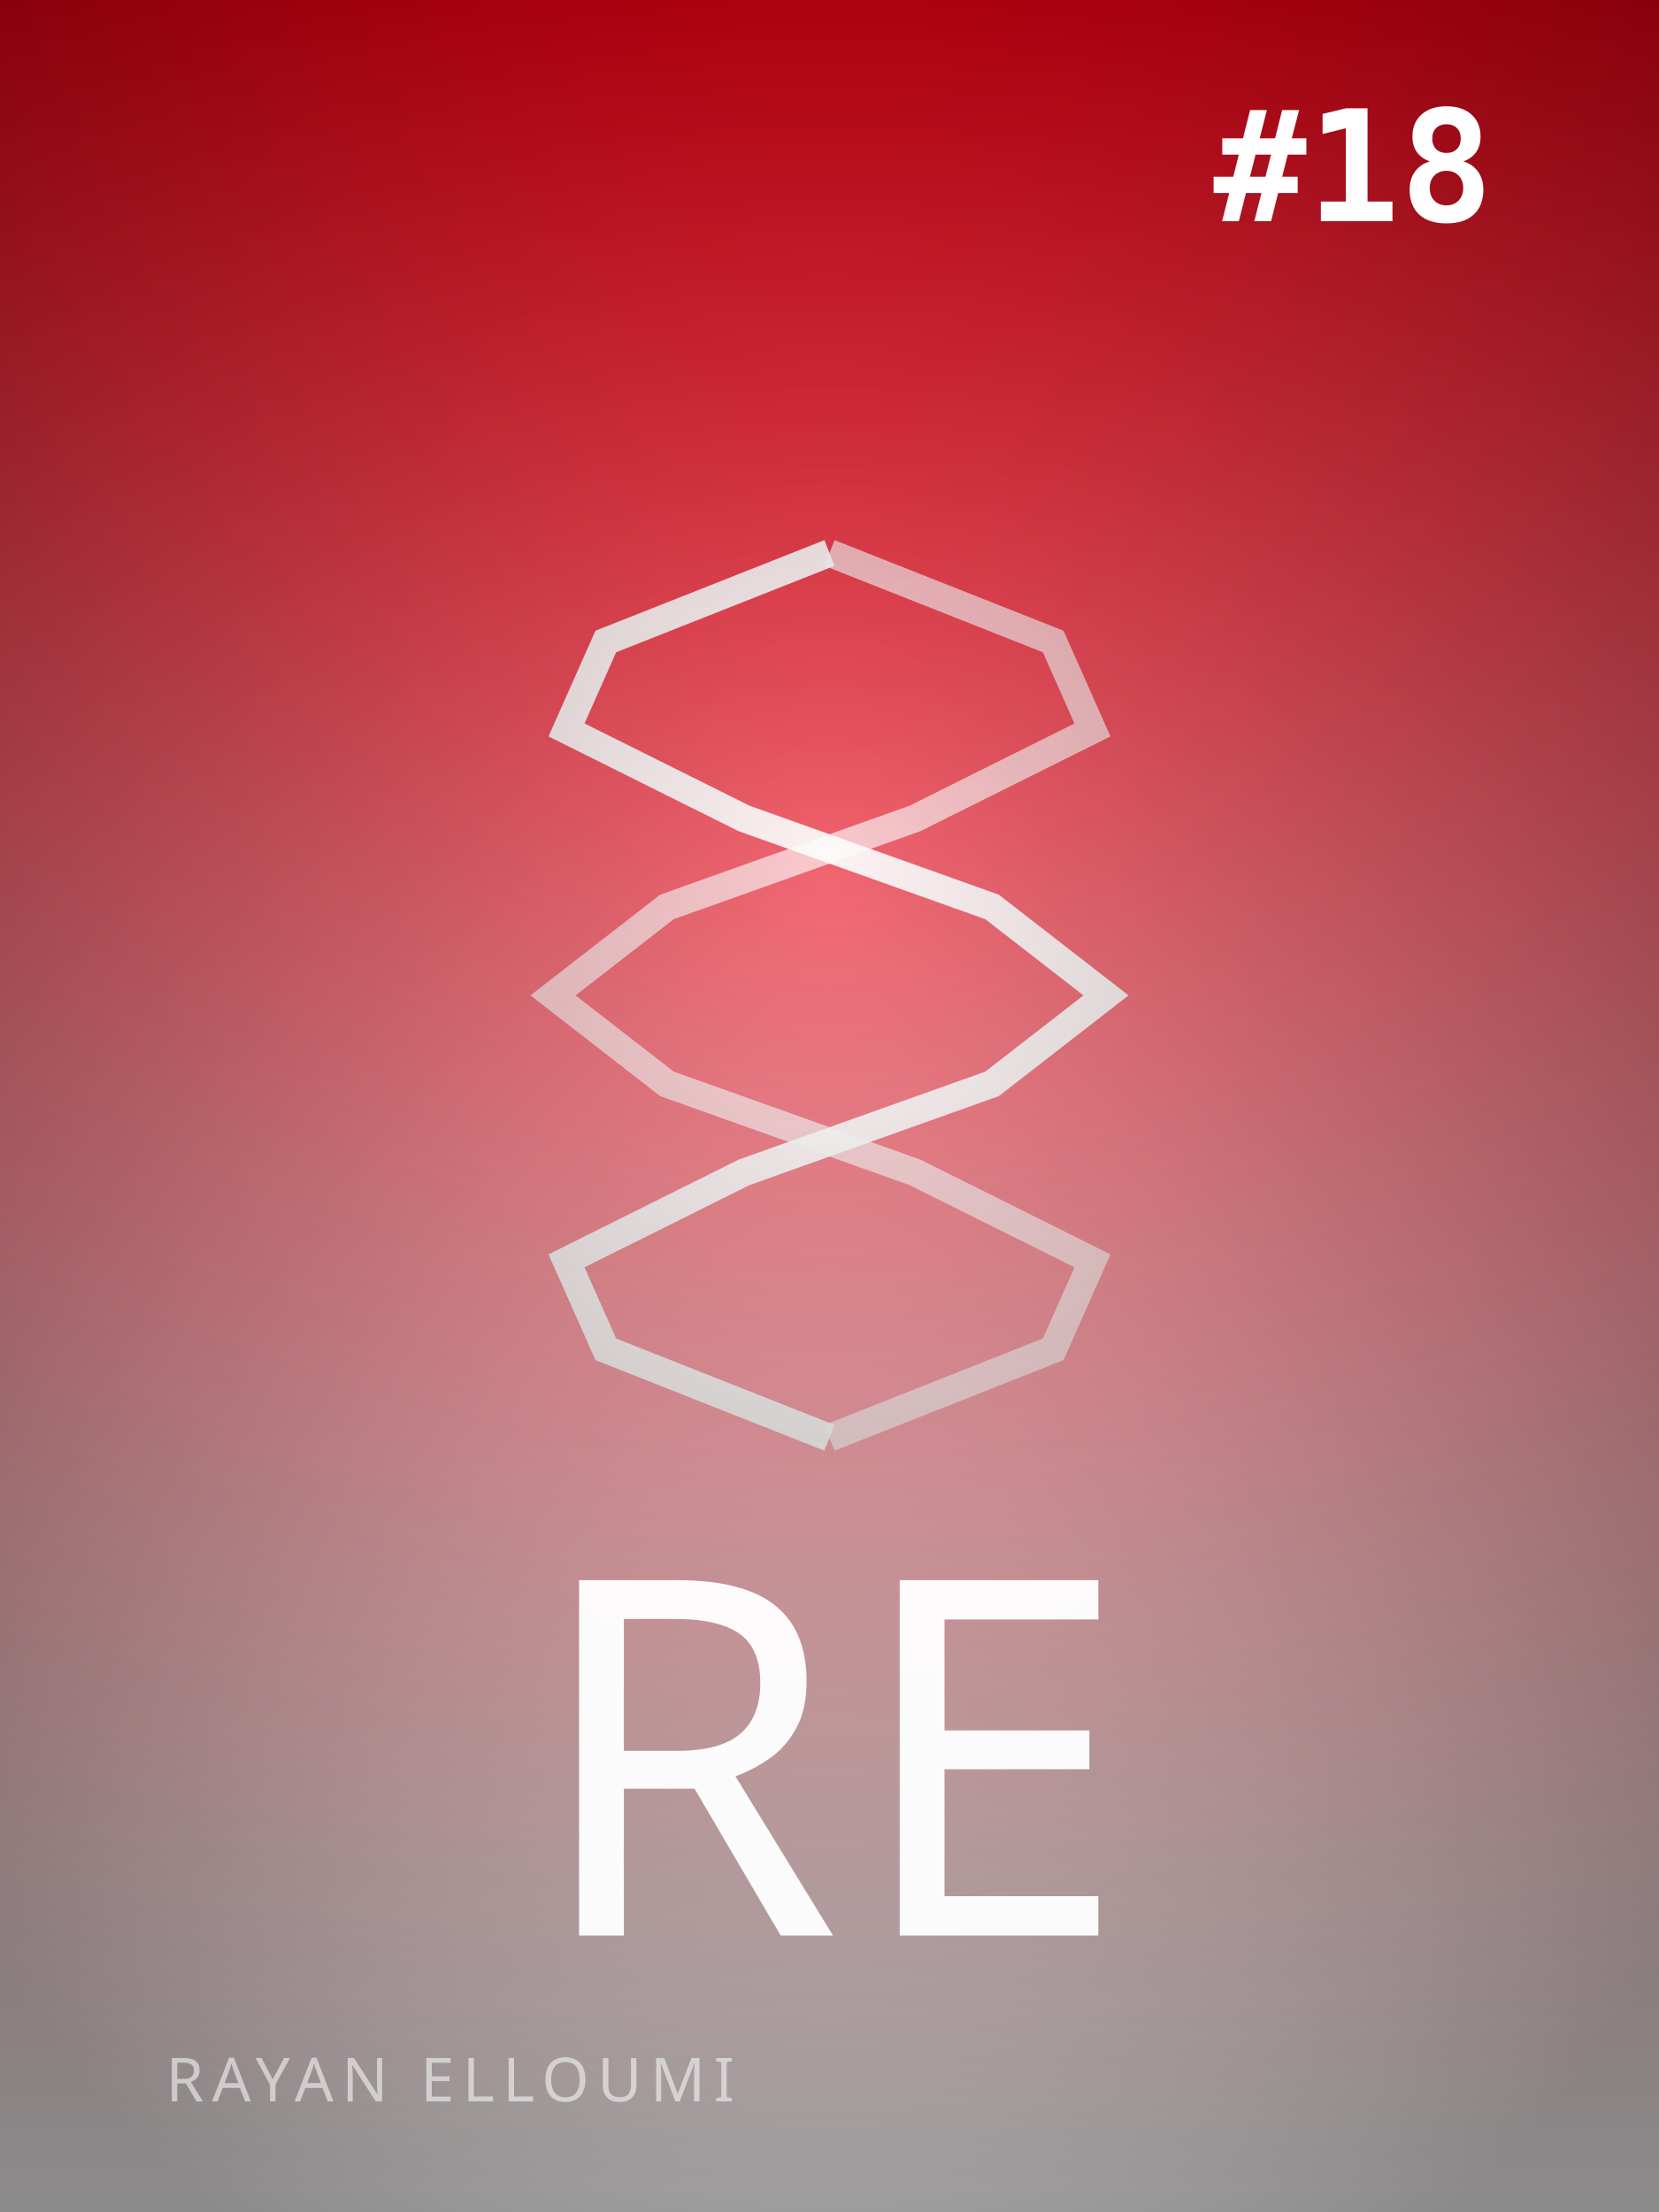
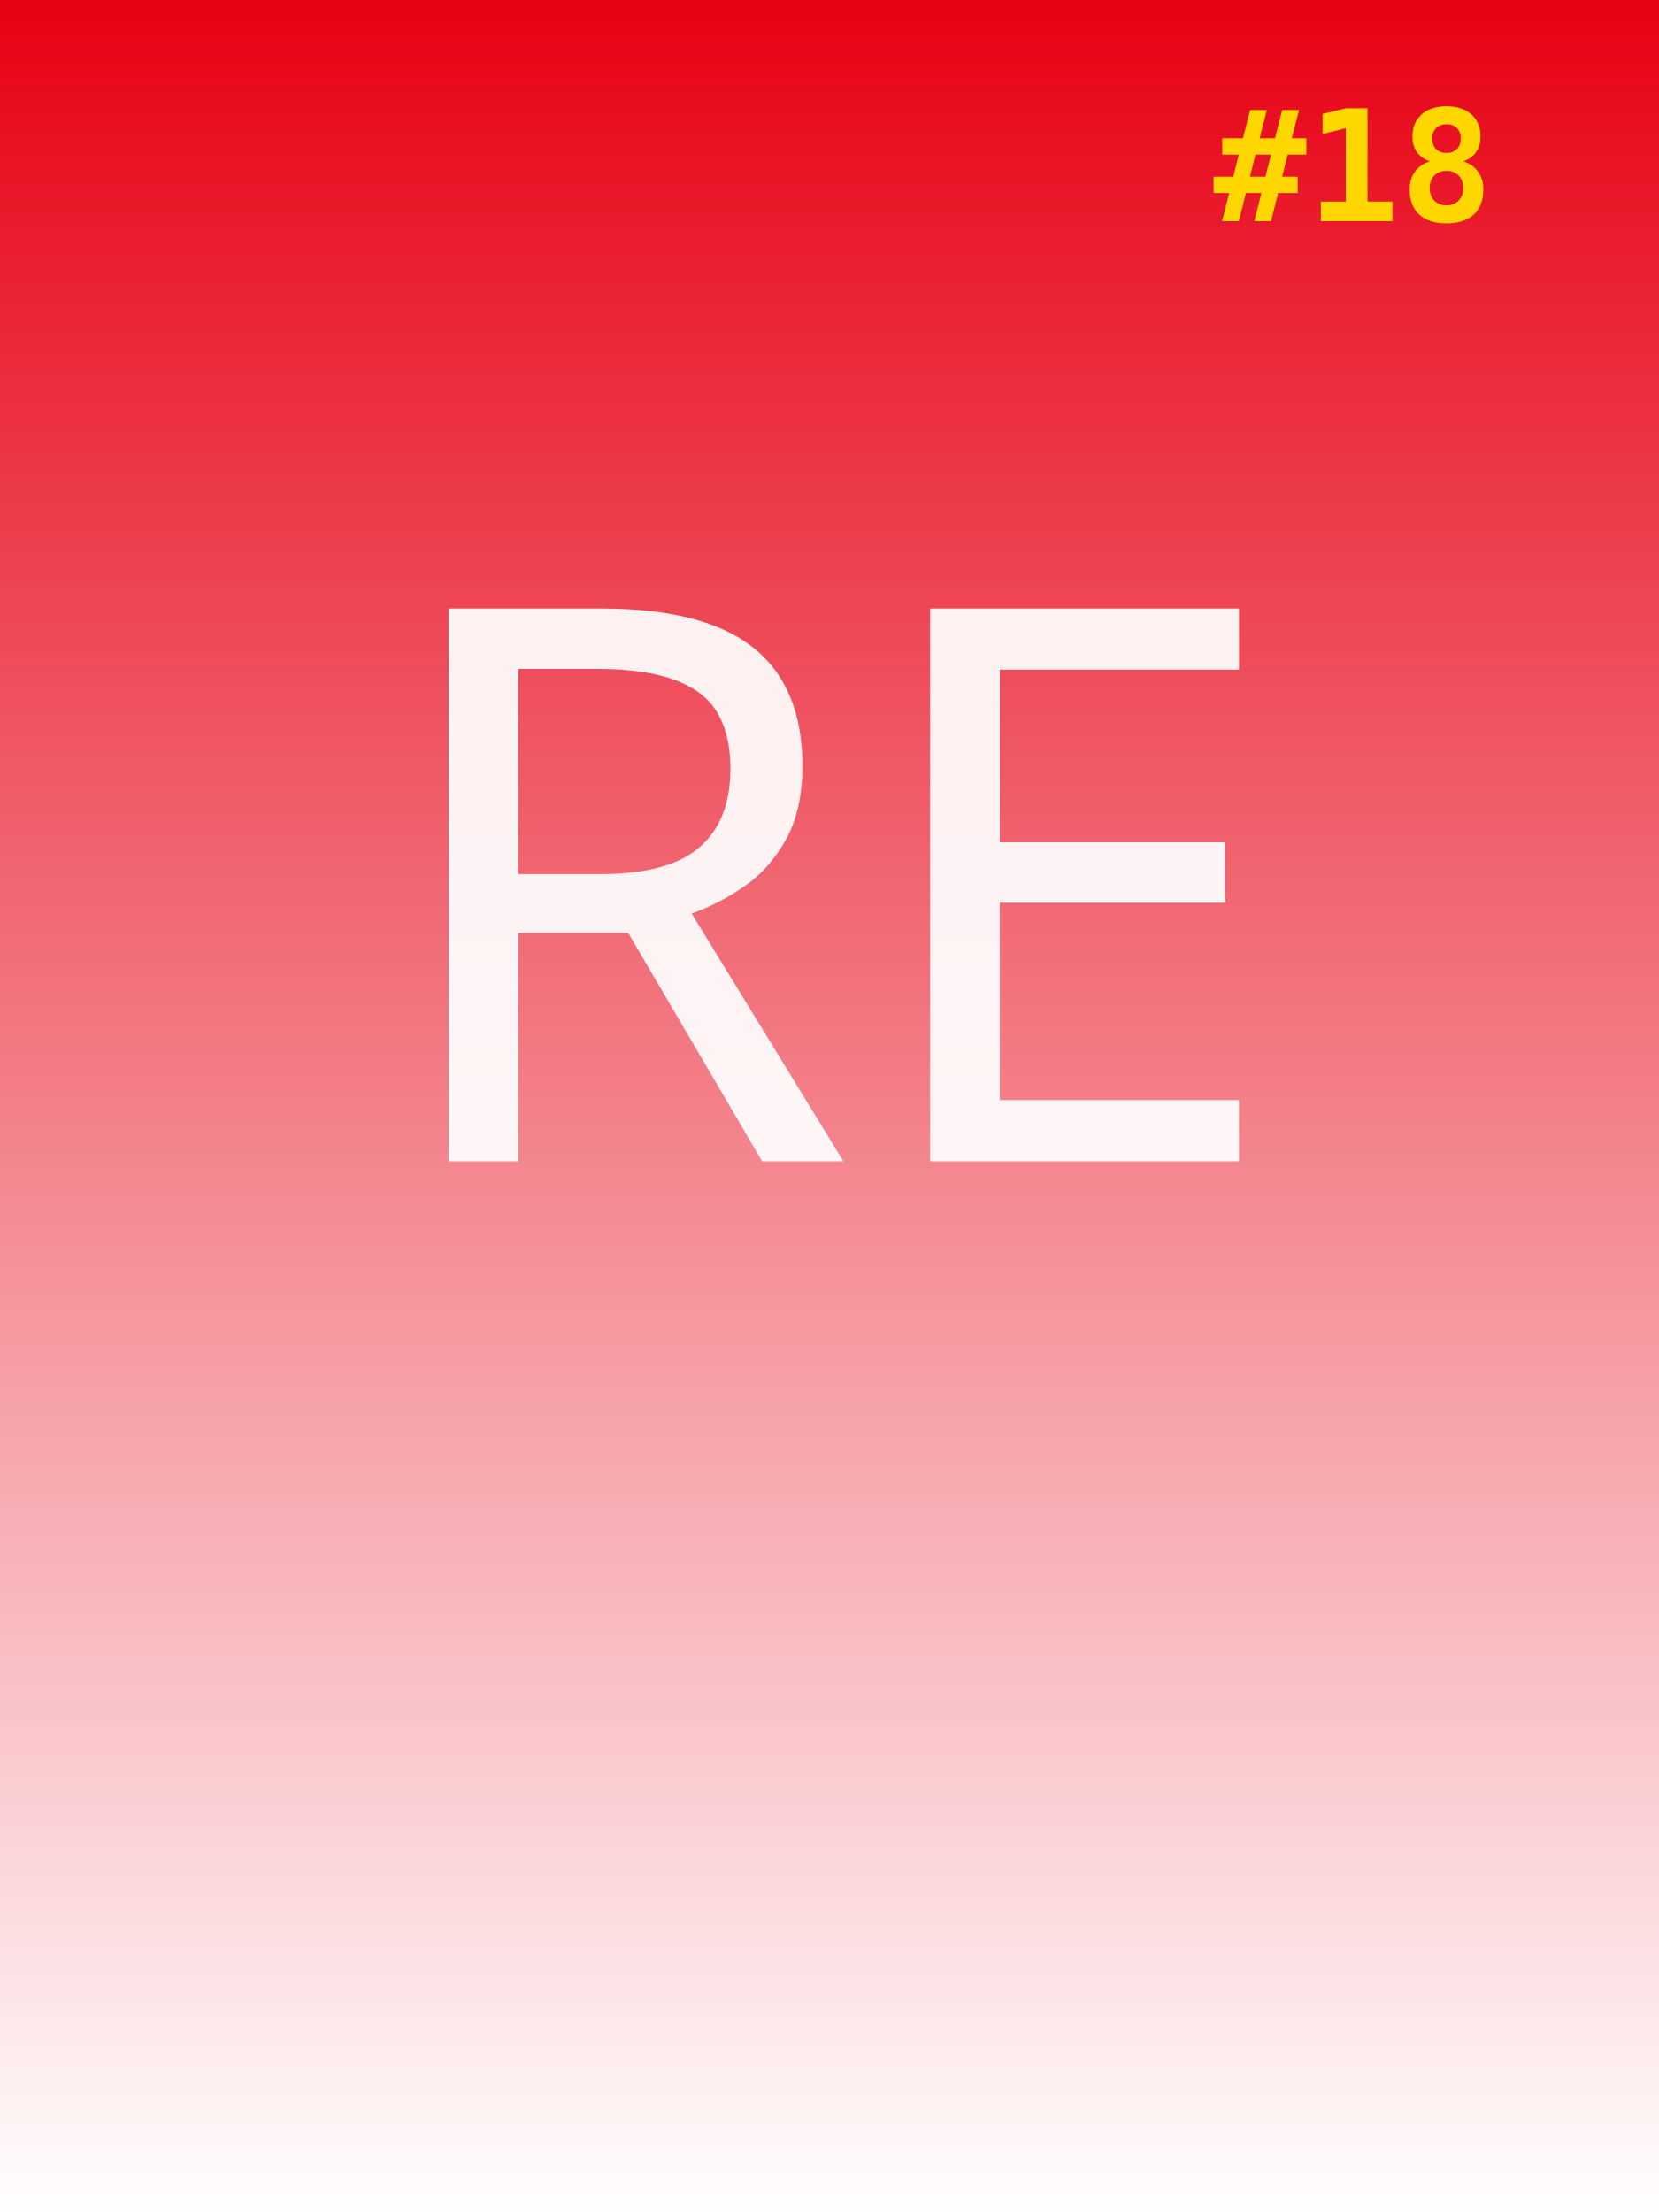
<svg xmlns="http://www.w3.org/2000/svg" viewBox="0 0 600 800" role="img" aria-labelledby="t">
  <defs>
-     <linearGradient id="bg" x1="0" y1="0" x2="0" y2="1">
+     <linearGradient id="g" x1="0" y1="0" x2="0" y2="1">
      <stop offset="0%" stop-color="#E70013" />
      <stop offset="100%" stop-color="#FFFFFF" />
    </linearGradient>
-     <radialGradient id="vignette" cx="0.5" cy="0.4" r="0.7">
-       <stop offset="0%" stop-color="transparent" />
-       <stop offset="100%" stop-color="rgba(0,0,0,0.45)" />
-     </radialGradient>
  </defs>
-   <rect width="600" height="800" fill="url(#bg)" />
-   <polyline points="300,200 219.098,232 204.894,264 269.098,296 358.779,328 400,360 358.779,392 269.098,424 204.894,456 219.098,488 300,520" fill="none" stroke="#FFFFFF" stroke-width="10" opacity="0.92" />
-   <polyline points="300,200 380.902,232 395.106,264 330.902,296 241.221,328 200,360 241.221,392 330.902,424 395.106,456 380.902,488 300,520" fill="none" stroke="#FFFFFF" stroke-width="10" opacity="0.65" />
-   <rect width="600" height="800" fill="url(#vignette)" />
-   <text x="300" y="700" text-anchor="middle" font-family="Anton, Impact, sans-serif" font-size="180" fill="#fff" opacity="0.96" letter-spacing="4">RE</text>
-   <text x="540" y="80" text-anchor="end" font-family="JetBrains Mono, monospace" font-size="56" fill="#FFFFFF" font-weight="700">#18</text>
-   <text x="60" y="760" font-family="Anton, Impact, sans-serif" font-size="22" fill="#fff" opacity="0.55" letter-spacing="3">RAYAN ELLOUMI</text>
+   <rect width="600" height="800" fill="url(#g)" />
+   <text x="300" y="420" text-anchor="middle" font-family="Anton, Impact, sans-serif" font-size="280" fill="#fff" opacity="0.92">RE</text>
+   <text x="540" y="80" text-anchor="end" font-family="JetBrains Mono, monospace" font-size="56" fill="#FFD700" font-weight="700">#18</text>
</svg>
